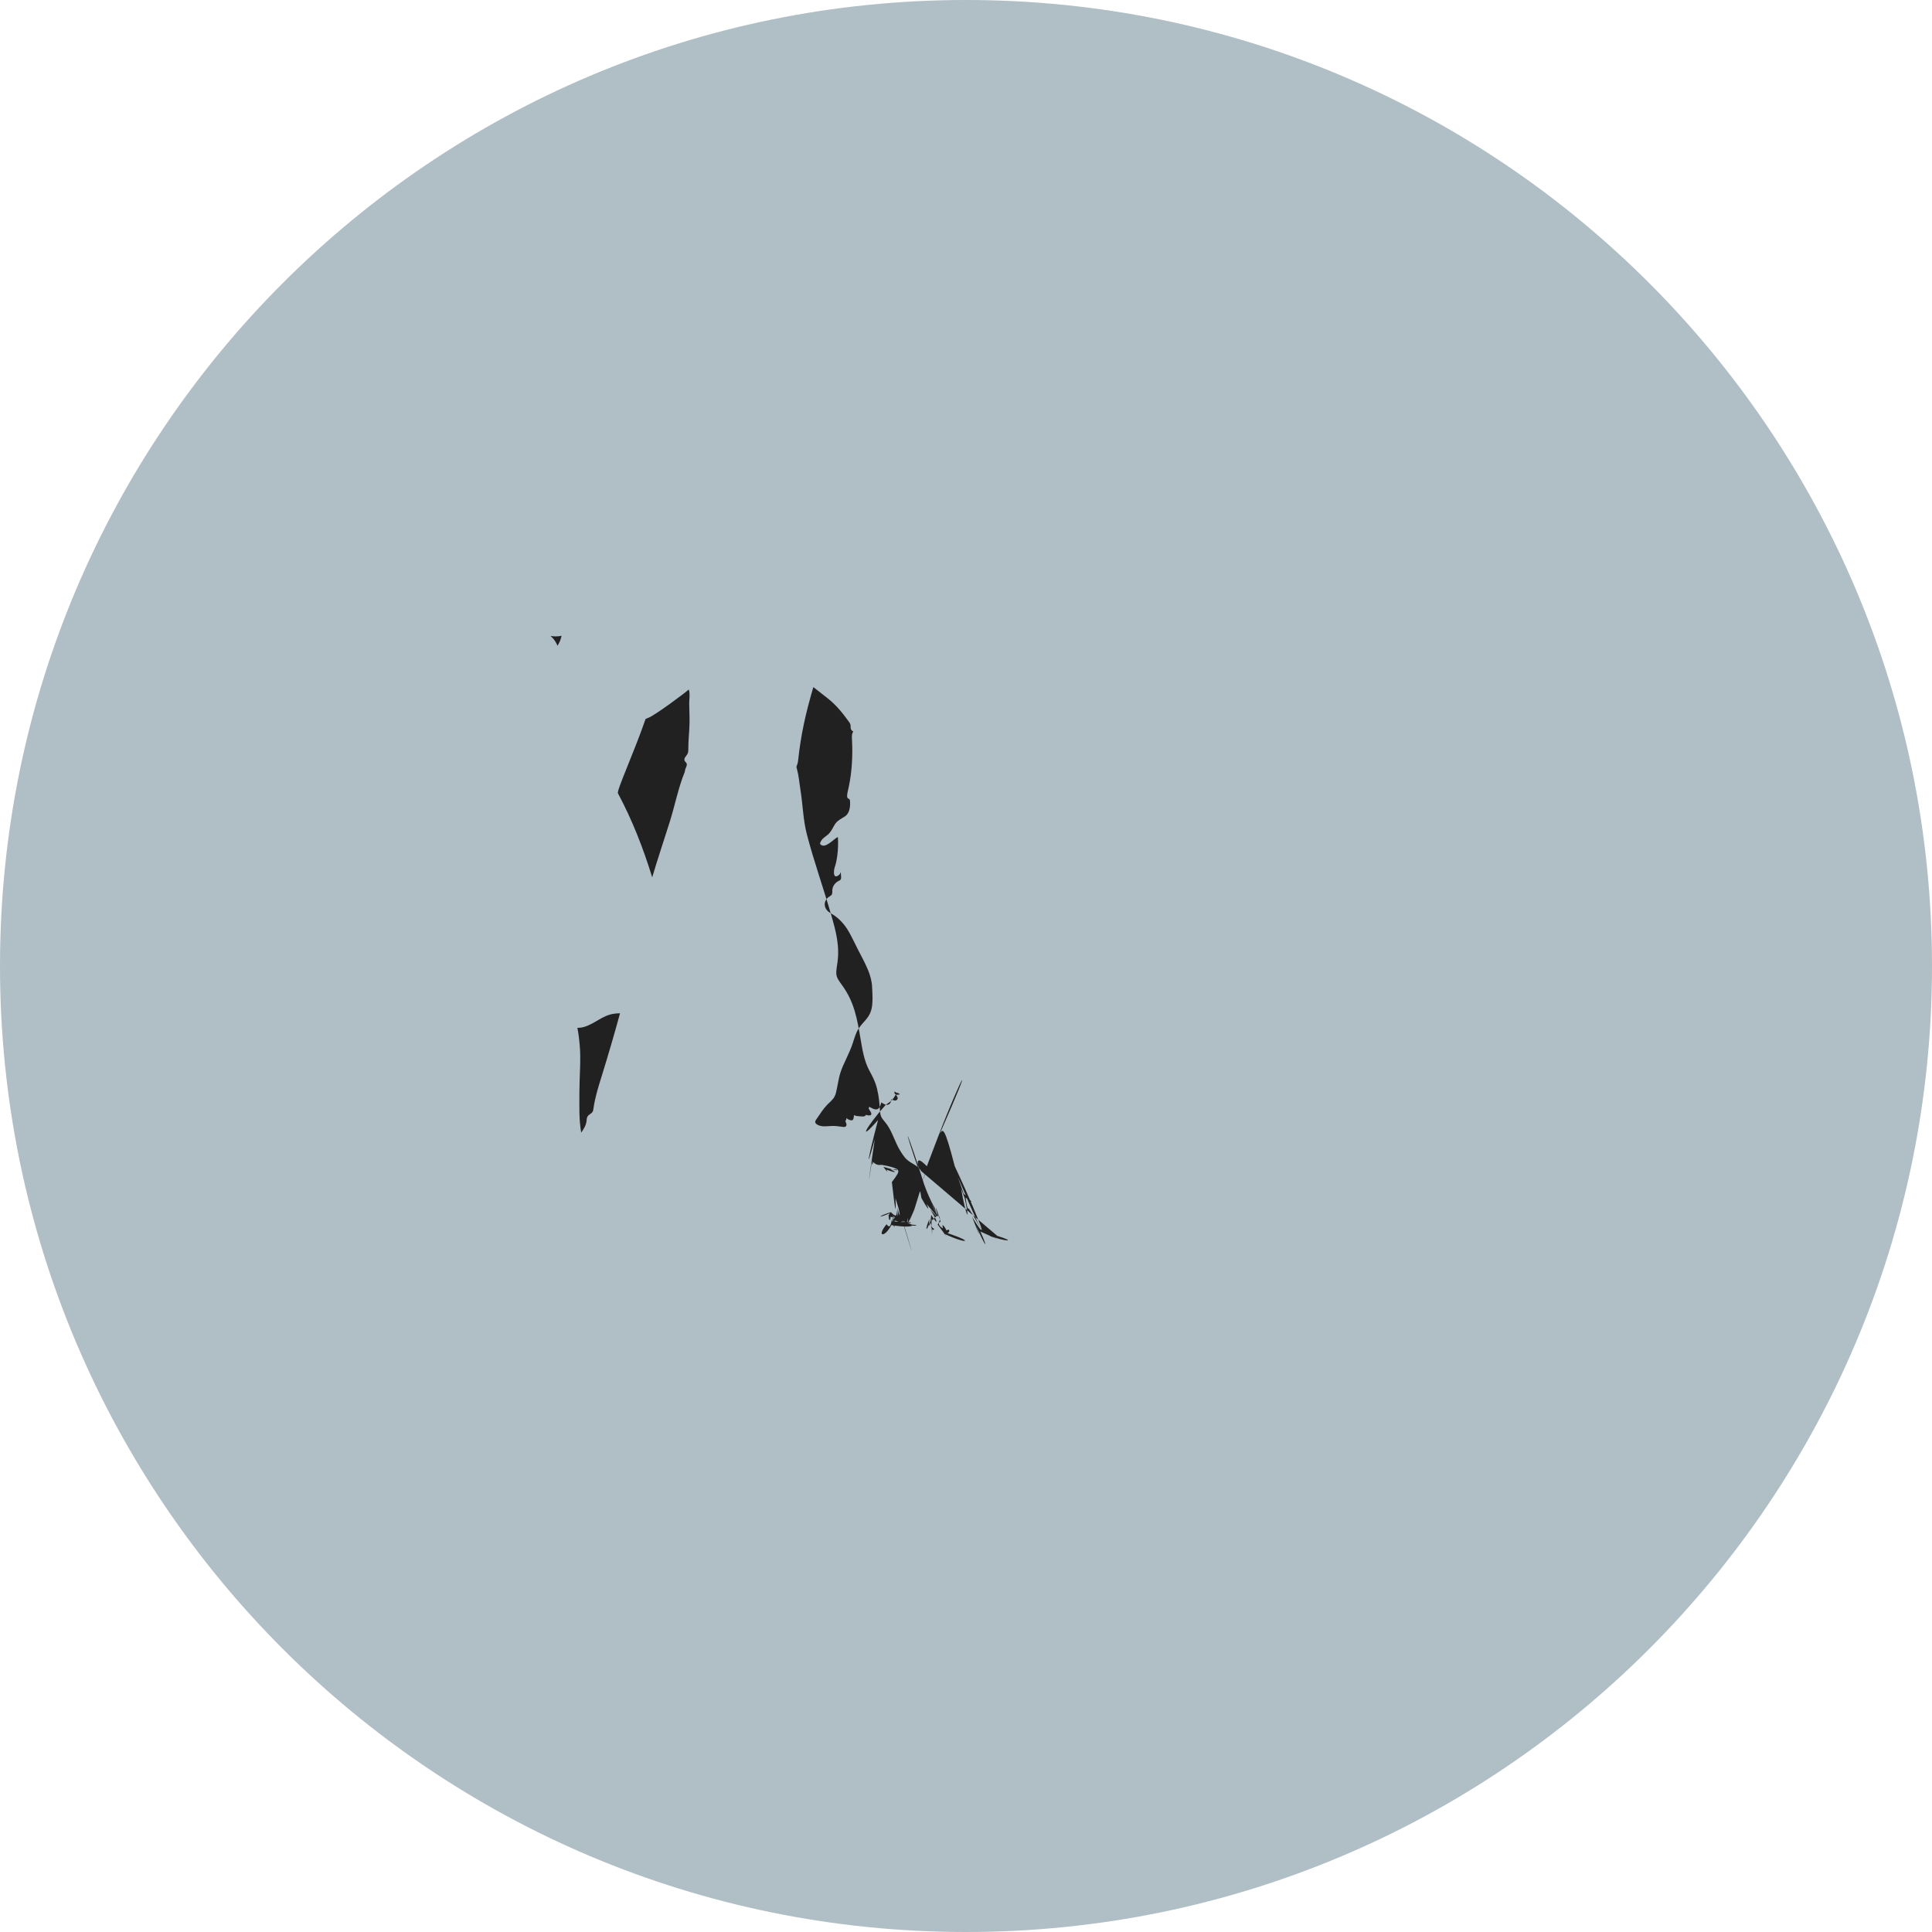
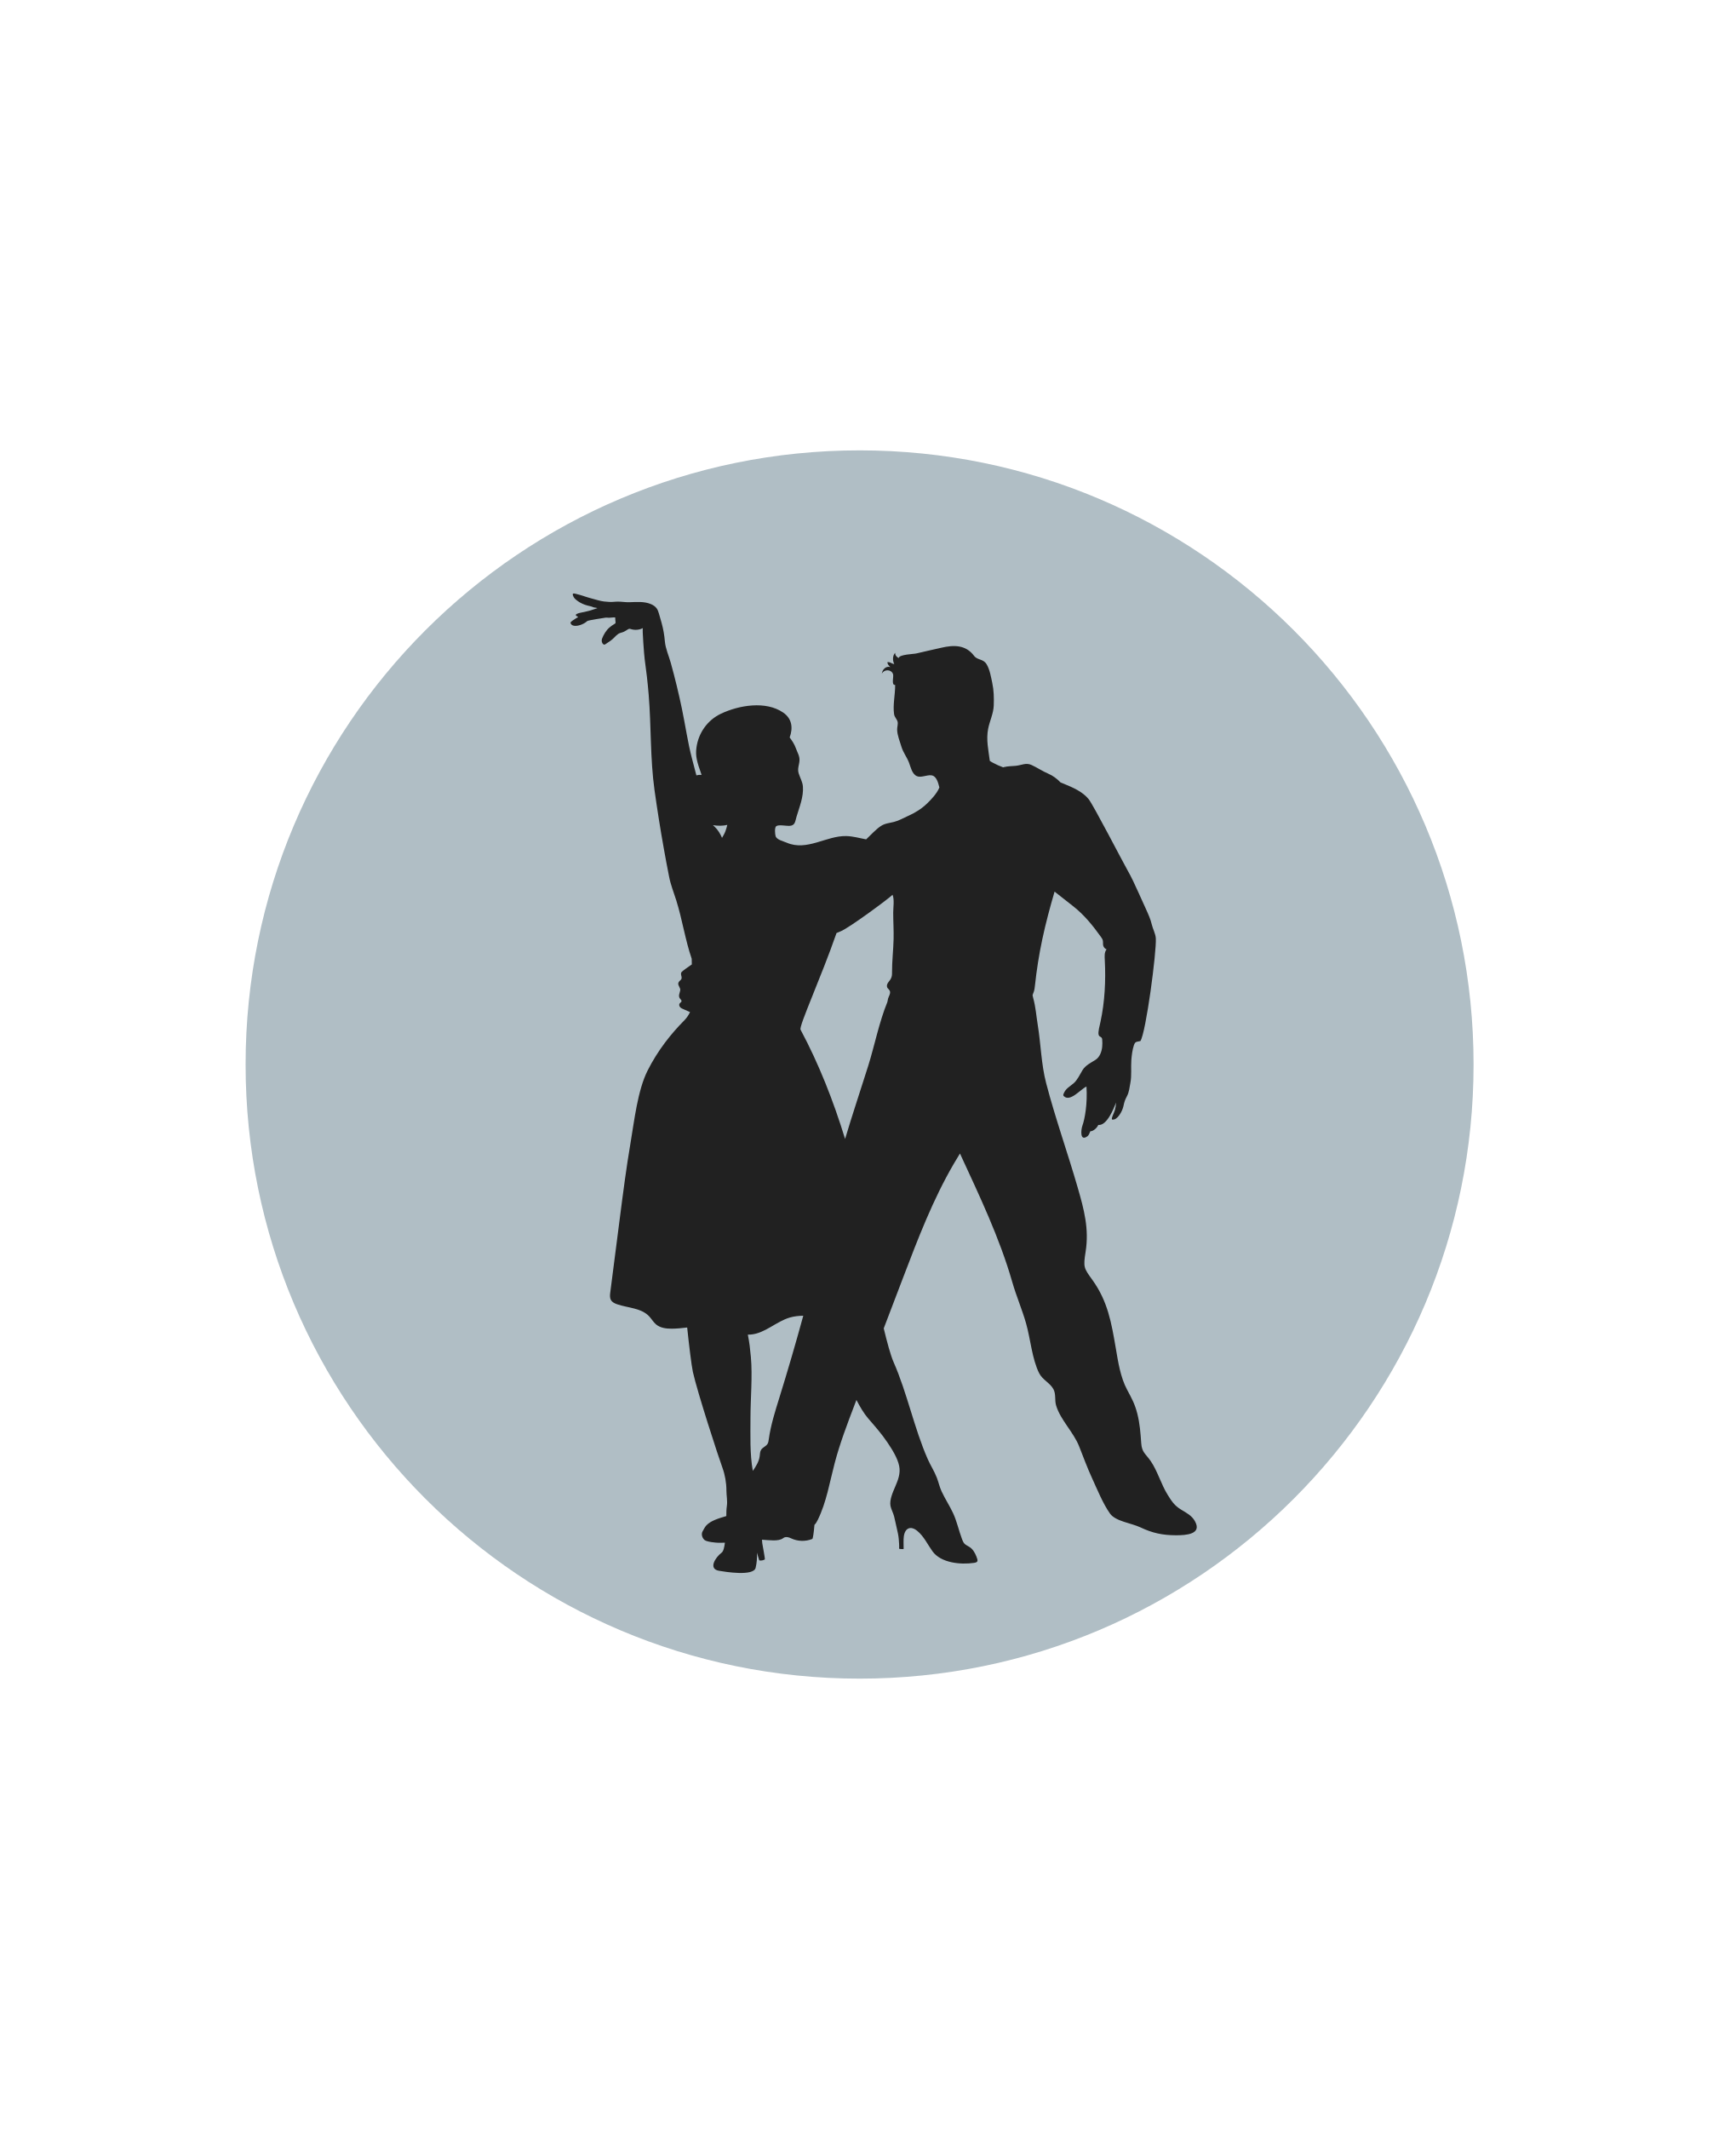
- <svg xmlns="http://www.w3.org/2000/svg" width="456" height="456" viewBox="0 0 600 600" version="1.1">
-   <circle cx="300" cy="300" r="300" fill="#B0BEC5" />
-   <g id="layer1" transform="matrix(0.4889786,0,0,0.4889786,108.2131,132.4296)">
-     <path d="m 135.37,132.956 c -0.26,1.056 -0.563,2.113 -0.956,3.182 -0.405,1.098 -1.045,2.112 -1.621,3.14 -0.888,-1.995 -1.971,-3.872 -3.598,-5.407 -0.282,-0.267 -0.572,-0.525 -0.85,-0.794 2.421,0.408 4.822,0.39 7.025,-0.12 z m 68.825,117.764 c -3.723,11.862 -7.757,23.774 -11.277,35.647 -5.657,-18.405 -12.679,-36.396 -21.765,-53.393 -0.896,-1.681 10.136,-25.712 17.573,-47.186 0.618,-0.283 1.247,-0.556 1.896,-0.796 4.036,-1.496 23.928,-16.26 25.488,-17.901 0.97,2.33 0.319,6.197 0.319,8.73 0,4.287 0.289,8.574 0.192,12.851 -0.124,5.45 -0.795,10.825 -0.769,16.319 0.006,1.293 -0.022,1.958 -0.57,3.078 -0.642,1.308 -2.285,2.412 -1.862,4.059 0.227,0.887 1.359,1.274 1.472,2.393 0.12,1.2 -0.672,2.189 -0.977,3.305 -0.132,0.484 -0.252,1.052 -0.338,1.644 -4.057,9.925 -6.216,21.162 -9.381,31.249 z M 146.686,422.629 c 0,-9.194 1.053,-20.599 0.193,-29.749 -0.412,-4.387 -0.666,-6.748 -1.482,-10.924 0.464,0.008 0.931,0 1.398,-0.038 6.994,-0.573 12.434,-6.382 19.175,-8.33 2.125,-0.615 4.307,-0.822 6.514,-0.863 -3.653,13.364 -7.531,26.667 -11.638,39.898 -2.094,6.741 -4.253,13.505 -5.221,20.498 -0.106,0.765 -0.206,1.56 -0.613,2.217 -0.752,1.208 -2.359,1.667 -3.123,2.869 -0.577,0.908 -0.559,2.053 -0.697,3.119 -0.351,2.69 -1.835,4.971 -3.361,7.209 -1.503,-8.459 -1.144,-17.403 -1.144,-25.905 z m 217.124,50.384 c -1.553,-2.722 -4.166,-4.028 -6.694,-5.562 -3.301,-2.002 -4.637,-4.124 -6.64,-7.339 -3.154,-5.065 -4.923,-11.578 -8.225,-16.371 -2.499,-3.631 -4.331,-4.207 -4.641,-8.766 -0.333,-4.913 -0.691,-9.591 -1.908,-14.402 -1.229,-4.857 -2.821,-7.627 -5.028,-11.776 -3.215,-6.047 -4.345,-13.478 -5.479,-20.128 -2.12,-12.425 -3.89,-22.962 -11.474,-33.481 -4.17,-5.785 -4.485,-6.083 -3.274,-13.784 1.748,-11.137 -0.764,-20.518 -3.864,-31.249 -4.94,-17.104 -10.914,-33.774 -15.416,-51.005 -2.424,-9.277 -2.587,-19.106 -4.129,-28.563 -0.714,-4.391 -0.992,-8.686 -2.194,-12.998 -0.114,-0.411 -0.22,-0.888 -0.323,-1.409 0.13,-0.581 0.398,-1.129 0.595,-1.694 0.351,-1.001 0.457,-2.066 0.572,-3.121 0.808,-7.543 2.001,-15.044 3.573,-22.465 1.666,-7.868 3.757,-15.635 6.008,-23.357 3.047,2.393 6.094,4.786 9.141,7.178 5.35,4.201 9.586,9.449 13.536,14.979 0.365,0.51 0.733,1.04 0.886,1.648 0.213,0.829 0.006,1.721 0.208,2.552 0.202,0.833 0.834,1.549 1.636,1.852 -1.152,1.439 -0.957,3.487 -0.861,5.328 0.514,9.899 -0.006,20.358 -2.101,30.041 -0.413,1.914 -1.296,5.009 -0.912,6.358 0.368,1.29 1.587,0.746 1.734,2.242 0.111,1.129 0.121,2.559 0,3.693 -0.249,2.325 -1.202,4.993 -3.25,6.298 -2.344,1.495 -4.89,2.645 -6.39,5.089 -1.301,2.123 -2.416,4.734 -4.335,6.395 -1.957,1.694 -3.915,2.519 -4.915,5.194 -0.085,0.225 -0.161,0.471 -0.093,0.701 0.051,0.169 0.172,0.306 0.3,0.429 3.104,2.922 8.221,-3.553 11.003,-4.745 0.55,8.419 -0.824,15.898 -1.959,19.025 -0.766,2.11 -1.344,8.082 2.514,5.192 0.656,-0.493 1.027,-1.212 1.21,-1.977 0.169,1.175 0.273,2.361 0.267,3.546 -0.002,0.421 -0.047,0.861 -0.285,1.212 -0.259,0.381 -0.695,0.598 -1.113,0.8 -2.193,1.057 -3.84,3.078 -4.146,5.496 -0.135,1.067 0.153,2.353 -0.378,3.29 -0.301,0.529 -0.902,0.832 -1.428,1.133 -1.523,0.868 -2.66,2.416 -2.96,4.154 -0.287,1.677 0.246,3.43 1.389,4.725 1.062,1.201 2.54,1.912 3.887,2.764 4.286,2.711 7.72,6.806 10.142,11.132 2.119,3.785 3.925,7.78 5.935,11.632 2.143,4.108 4.436,8.332 6.18,12.629 1.307,3.216 2.305,6.888 2.466,10.354 0.167,3.52 0.443,7.258 0.14,10.767 -0.365,4.222 -1.418,7.085 -4.276,10.371 -1.572,1.806 -3.239,3.509 -4.528,5.565 -1.693,2.701 -2.548,5.861 -3.532,8.881 -1.081,3.325 -2.569,6.616 -4.047,9.777 -1.535,3.285 -3.092,6.505 -4.119,9.998 -0.853,2.899 -1.281,5.998 -1.916,8.945 -0.42,1.944 -0.725,4.019 -1.72,5.712 -1.174,1.999 -3.012,3.358 -4.565,4.972 -2.596,2.702 -4.704,6.178 -6.875,9.254 -0.387,0.548 -0.783,1.161 -0.677,1.812 0.095,0.57 0.551,1.006 1.028,1.33 2.806,1.907 6.544,1.096 9.554,1.026 2.316,-0.053 4.482,0.214 6.727,0.56 0.67,0.102 1.408,0.197 1.959,-0.204 1.16,-0.847 0.368,-2.273 -0.15,-3.422 0.46,-0.56 0.73,-1.274 0.715,-2.001 0.181,0.196 0.377,0.38 0.588,0.539 0.522,0.395 1.134,0.63 1.757,0.812 0.475,0.14 1.009,0.252 1.446,0.016 0.932,-0.505 0.746,-2.237 1.094,-3.239 0.794,0.568 1.829,0.675 2.815,0.742 0.756,0.052 1.516,0.104 2.274,0.153 0.521,0.034 1.075,0.056 1.549,-0.163 0.397,-0.182 0.689,-0.529 0.956,-0.876 0.668,0.293 1.394,0.431 2.111,0.403 0.38,-0.014 0.785,-0.115 1.026,-0.41 0.429,-0.528 0.088,-1.291 -0.259,-1.875 -0.428,-0.722 -0.859,-1.449 -1.274,-2.178 0.195,-0.331 0.314,-0.692 0.344,-1.066 0.556,0.314 1.127,0.603 1.702,0.884 0.665,0.325 1.338,0.648 2.062,0.766 0.725,0.118 1.526,0.003 2.098,-0.459 0.43,-0.349 0.719,-0.847 0.951,-1.348 0.389,-0.833 0.69,-1.707 0.863,-2.607 0.377,0.256 0.767,0.498 1.164,0.729 0.595,0.346 1.229,0.659 1.913,0.774 0.685,0.115 1.432,0.007 1.991,-0.399 0.937,-0.683 1.183,-1.951 1.338,-3.098 0.182,0.098 0.365,0.192 0.552,0.281 0.639,0.306 1.324,0.594 2.036,0.522 0.714,-0.073 1.365,-0.621 1.434,-1.335 0.047,-0.475 -0.173,-0.927 -0.425,-1.331 -0.446,-0.714 -0.992,-1.367 -1.622,-1.918 0.127,-0.469 0.118,-0.973 -0.044,-1.432 0.166,0.303 0.278,0.431 0.435,0.497 1.067,0.767 1.678,1.021 1.044,0.433 2.104,0.919 3.173,1.395 -0.69,1.476 -1.621,2.863 -2.873,4.126 -6.33,6.388 -12.839,14.462 -17.89,24.497 -4.827,9.591 -6.498,24.605 -8.3,35.192 -2.067,12.144 -3.64,24.369 -5.212,36.589 -1.564,12.157 -3.129,24.312 -4.693,36.468 -0.166,1.283 -0.311,2.673 0.333,3.796 0.635,1.108 1.891,1.689 3.102,2.096 5.332,1.794 11.705,1.779 15.569,5.868 1.186,1.256 2.036,2.823 3.357,3.936 2.053,1.731 4.918,2.099 7.604,2.092 2.533,-0.007 5.072,-0.28 7.606,-0.579 0.826,7.941 2.115,18.713 2.791,21.733 2.294,10.234 12.53,41.598 14.451,46.815 1.242,3.379 1.926,7.387 1.926,10.981 0,2.751 0.597,5.011 0.211,7.713 -0.229,1.609 -0.267,3.24 -0.255,4.874 -3.935,1.178 -7.537,2.22 -9.762,4.561 -0.616,0.649 -1.44,2.173 -1.879,2.994 -0.743,1.389 -0.075,3.304 1.076,4.187 1.152,0.882 5.517,1.299 6.909,1.305 1.024,0.006 2.005,-0.012 2.971,-0.042 -0.284,2.223 -0.706,4.177 -1.583,4.848 -3.275,2.505 -6.547,7.953 -1.349,8.862 3.06,0.536 16.938,2.791 17.939,-1.442 0.571,-2.416 0.781,-4.918 0.619,-7.396 0.39,1.261 0.778,2.522 1.167,3.784 0.917,0.161 1.89,-0.009 2.697,-0.472 0.246,-0.14 -1.151,-7.151 -1.238,-7.904 -0.069,-0.616 -0.118,-1.188 -0.146,-1.74 3.477,0.206 8.107,0.939 10.284,-0.72 0.548,-0.418 1.6,-1.055 3.905,0.034 3.261,1.541 7.025,1.658 10.401,0.321 0.285,-0.112 0.743,-3.027 1.046,-6.859 0.698,-0.695 1.217,-1.621 1.656,-2.517 4.23,-8.624 5.762,-18.272 8.205,-27.562 2.571,-9.777 6.183,-19.245 9.787,-28.69 0.289,-0.759 0.579,-1.516 0.868,-2.274 1.668,3.214 3.606,6.566 5.822,9.124 3.251,3.75 6.616,7.555 9.374,11.7 2.265,3.404 4.888,7.455 5.707,11.516 0.713,3.546 -0.591,6.846 -1.975,10.063 -1.132,2.629 -2.866,6.475 -2.274,9.399 0.337,1.66 1.309,3.358 1.748,5.048 0.572,2.192 0.808,3.808 1.354,5.995 0.356,1.432 0.796,3.508 0.911,4.986 0.1,1.295 0.307,3.565 0.178,4.831 -0.011,0.112 2.221,0.343 2.221,0.074 0,-1.682 -0.15,-4.502 0.098,-6.162 0.621,-4.132 3.414,-5.211 6.58,-2.6 3.237,2.668 4.987,6.557 7.397,9.925 4.11,5.744 13.743,6.651 20.318,5.684 2.167,-0.319 1.918,-1.129 1.151,-3.135 -0.638,-1.669 -1.748,-3.616 -3.317,-4.589 -2.207,-1.369 -2.701,-1.225 -3.718,-3.922 -1.567,-4.152 -2.487,-8.673 -4.369,-12.686 -1.711,-3.645 -3.921,-6.971 -5.6,-10.601 -0.989,-2.135 -1.462,-4.415 -2.295,-6.609 -1.204,-3.168 -3.11,-6.066 -4.484,-9.169 -6.523,-14.764 -10.128,-32.586 -16.67,-47.352 -1.465,-3.307 -3.21,-9.846 -4.814,-16.486 3.167,-8.299 6.335,-16.599 9.503,-24.899 7.25,-18.997 14.547,-38.093 24.807,-55.65 0.956,-1.636 1.941,-3.254 2.936,-4.869 9.492,20.607 19.321,41.047 25.56,62.8 1.958,6.827 4.811,13.393 6.753,20.221 2.133,7.5 2.942,17.6 6.445,24.411 1.618,3.149 5.356,4.677 6.96,7.776 1.23,2.376 0.515,5.252 1.217,7.708 2.033,7.115 8.525,13.123 11.29,20.132 2.062,5.226 3.965,10.421 6.299,15.495 2.501,5.442 5.373,12.562 8.782,17.336 2.737,3.833 10.371,4.617 14.878,6.751 5.871,2.78 10.782,3.836 17.346,3.853 4.878,0.012 12.933,-0.451 9.228,-6.947 z" style="clip-rule:evenodd;fill:#212121;fill-rule:nonzero;stroke-width:0.265;stroke-linejoin:round;stroke-miterlimit:2" />
+ <svg xmlns="http://www.w3.org/2000/svg" width="424mm" height="520mm" viewBox="0 0 424 520" version="1.1" id="svg1" xml:space="preserve">
+   <defs id="defs1" />
+   <g id="background" transform="matrix(0.5,0,0,0.5,60,110)">
+     <circle cx="300" cy="300" r="300" fill="#B0BEC5" />
+   </g>
+   <g id="dancers" transform="matrix(0.5,0,0,0.5,110,135)">
+     <path d="m 135.37,132.956 c -0.26,1.056 -0.563,2.113 -0.956,3.182 -0.405,1.098 -1.045,2.112 -1.621,3.14 -0.888,-1.995 -1.971,-3.872 -3.598,-5.407 -0.282,-0.267 -0.572,-0.525 -0.85,-0.794 2.421,0.408 4.822,0.39 7.025,-0.12 z m 68.825,117.764 c -3.723,11.862 -7.757,23.774 -11.277,35.647 -5.657,-18.405 -12.679,-36.396 -21.765,-53.393 -0.896,-1.681 10.136,-25.712 17.573,-47.186 0.618,-0.283 1.247,-0.556 1.896,-0.796 4.036,-1.496 23.928,-16.26 25.488,-17.901 0.97,2.33 0.319,6.197 0.319,8.73 0,4.287 0.289,8.574 0.192,12.851 -0.124,5.45 -0.795,10.825 -0.769,16.319 0.006,1.293 -0.022,1.958 -0.57,3.078 -0.642,1.308 -2.285,2.412 -1.862,4.059 0.227,0.887 1.359,1.274 1.472,2.393 0.12,1.2 -0.672,2.189 -0.977,3.305 -0.132,0.484 -0.252,1.052 -0.338,1.644 -4.057,9.925 -6.216,21.162 -9.381,31.249 z M 146.686,422.629 c 0,-9.194 1.053,-20.599 0.193,-29.749 -0.412,-4.387 -0.666,-6.748 -1.482,-10.924 0.464,0.008 0.931,0 1.398,-0.038 6.994,-0.573 12.434,-6.382 19.175,-8.33 2.125,-0.615 4.307,-0.822 6.514,-0.863 -3.653,13.364 -7.531,26.667 -11.638,39.898 -2.094,6.741 -4.253,13.505 -5.221,20.498 -0.106,0.765 -0.206,1.56 -0.613,2.217 -0.752,1.208 -2.359,1.667 -3.123,2.869 -0.577,0.908 -0.559,2.053 -0.697,3.119 -0.351,2.69 -1.835,4.971 -3.361,7.209 -1.503,-8.459 -1.144,-17.403 -1.144,-25.905 z m 217.124,50.384 c -1.553,-2.722 -4.166,-4.028 -6.694,-5.562 -3.301,-2.002 -4.637,-4.124 -6.64,-7.339 -3.154,-5.065 -4.923,-11.578 -8.225,-16.371 -2.499,-3.631 -4.331,-4.207 -4.641,-8.766 -0.333,-4.913 -0.691,-9.591 -1.908,-14.402 -1.229,-4.857 -2.821,-7.627 -5.028,-11.776 -3.215,-6.047 -4.345,-13.478 -5.479,-20.128 -2.12,-12.425 -3.89,-22.962 -11.474,-33.481 -4.17,-5.785 -4.485,-6.083 -3.274,-13.784 1.748,-11.137 -0.764,-20.518 -3.864,-31.249 -4.94,-17.104 -10.914,-33.774 -15.416,-51.005 -2.424,-9.277 -2.587,-19.106 -4.129,-28.563 -0.714,-4.391 -0.992,-8.686 -2.194,-12.998 -0.114,-0.411 -0.22,-0.888 -0.323,-1.409 0.13,-0.581 0.398,-1.129 0.595,-1.694 0.351,-1.001 0.457,-2.066 0.572,-3.121 0.808,-7.543 2.001,-15.044 3.573,-22.465 1.666,-7.868 3.757,-15.635 6.008,-23.357 3.047,2.393 6.094,4.786 9.141,7.178 5.35,4.201 9.586,9.449 13.536,14.979 0.365,0.51 0.733,1.04 0.886,1.648 0.213,0.829 0.006,1.721 0.208,2.552 0.202,0.833 0.834,1.549 1.636,1.852 -1.152,1.439 -0.957,3.487 -0.861,5.328 0.514,9.899 -0.006,20.358 -2.101,30.041 -0.413,1.914 -1.296,5.009 -0.912,6.358 0.368,1.29 1.587,0.746 1.734,2.242 0.111,1.129 0.121,2.559 0,3.693 -0.249,2.325 -1.202,4.993 -3.25,6.298 -2.344,1.495 -4.89,2.645 -6.39,5.089 -1.301,2.123 -2.416,4.734 -4.335,6.395 -1.957,1.694 -3.915,2.519 -4.915,5.194 -0.085,0.225 -0.161,0.471 -0.093,0.701 0.051,0.169 0.172,0.306 0.3,0.429 3.104,2.922 8.221,-3.553 11.003,-4.745 0.55,8.419 -0.824,15.898 -1.959,19.025 -0.766,2.11 -1.344,8.082 2.514,5.192 0.656,-0.493 1.027,-1.744 1.358,-2.407 0.026,-0.051 0.273,0.212 1.341,-0.354 1.239,-0.657 2.149,-1.845 2.528,-2.705 4.187,0.491 7.602,-8.073 8.65,-10.958 -0.031,1.396 -0.18,2.37 -0.545,3.71 -0.331,1.222 -2.249,4.841 -1.178,4.611 2.361,0.396 4.818,-4.031 5.332,-6.466 0.46,-2.176 0.786,-3.149 1.715,-4.896 1.12,-2.106 1.23,-4.116 1.681,-6.429 0.736,-3.772 0.211,-7.472 0.488,-11.28 0.158,-2.15 0.518,-5.067 1.214,-7.113 0.695,-2.045 1.151,-1.663 3.213,-2.164 2.712,-4.025 7.968,-43.777 7.528,-50.263 -0.143,-2.11 -1.506,-4.685 -1.986,-6.746 -0.584,-2.503 -1.652,-4.865 -2.712,-7.206 -1.251,-2.76 -2.502,-5.521 -3.754,-8.281 -1.72,-3.799 -3.445,-7.604 -5.523,-11.218 -2.177,-3.787 -16.613,-31.755 -18.854,-34.473 -3.032,-3.679 -7.621,-5.632 -12.026,-7.454 -0.559,-0.23 -1.122,-0.461 -1.688,-0.683 -1.71,-1.801 -3.786,-3.345 -6.081,-4.319 -2.943,-1.25 -5.196,-2.884 -8.068,-4.196 -2.795,-1.274 -4.779,0.097 -7.739,0.396 -1.973,0.199 -3.779,0.136 -5.737,0.616 -0.143,0.035 -0.28,0.088 -0.422,0.128 -1.745,-0.633 -3.451,-1.386 -5.024,-2.257 -0.564,-0.313 -1.052,-0.575 -1.495,-0.904 -0.67,-5.244 -1.849,-10.33 -0.817,-15.656 0.754,-3.9 2.601,-7.392 2.743,-11.422 0.132,-3.756 0.053,-7.365 -0.727,-11.02 -0.613,-2.869 -1.21,-6.491 -2.732,-9.047 -1.682,-2.827 -4.487,-1.943 -6.175,-4.19 -4.075,-5.427 -9.917,-5.358 -16.071,-3.91 -4.001,0.94 -8.044,1.768 -12.024,2.75 -1.465,0.363 -8.366,0.445 -8.739,2.263 -0.981,-0.53 -1.773,-1.38 -1.687,-2.565 -1.333,1.384 -1.323,3.85 -0.459,5.483 -1.215,-0.028 -2.077,-1.198 -3.335,-0.875 -0.025,0.895 0.713,1.755 1.434,2.369 -2.164,-0.677 -3.958,1.257 -4.166,3.237 1.042,-2.141 4.452,-2.33 5.448,0.124 0.508,1.25 -1.004,5.545 1.068,5.372 0,4.934 -1.191,9.777 -0.535,14.255 0.219,1.5 1.351,2.365 1.703,3.657 0.309,1.133 -0.225,2.654 -0.205,3.82 0.05,2.926 1.262,5.599 2.075,8.37 0.845,2.876 2.574,4.955 3.671,7.716 0.85,2.14 1.441,5.603 3.858,6.714 1.959,0.9 4.846,-0.605 6.959,-0.412 2.665,0.243 3.411,3.442 4.076,5.951 -1.185,2.957 -4.035,5.923 -5.949,7.774 -2.827,2.733 -5.949,4.64 -9.505,6.214 -2.219,0.98 -4.349,2.258 -6.733,2.851 -2.451,0.61 -4.533,0.697 -6.632,2.157 -2.476,1.723 -4.631,4.179 -6.836,6.24 -0.041,0.039 -0.079,0.077 -0.119,0.115 -0.125,-0.023 -0.249,-0.041 -0.375,-0.065 -3.108,-0.596 -6.19,-1.472 -9.355,-1.543 -9.739,-0.224 -19.211,7.528 -29.086,3.236 -1.666,-0.724 -4.909,-1.401 -5.437,-3.206 -0.278,-0.953 -0.604,-4.229 0.344,-4.884 1.205,-0.831 4.851,-0.055 6.325,-0.117 2.916,-0.121 2.822,-2.018 3.563,-4.505 1.412,-4.741 3.503,-9.687 3.111,-14.761 -0.171,-2.229 -1.393,-4.233 -2.055,-6.353 -0.738,-2.361 0.27,-4.076 0.385,-6.394 0.108,-2.176 -1.038,-3.856 -1.736,-5.823 -0.704,-1.985 -1.81,-3.699 -3.064,-5.363 1.715,-4.667 1.156,-9.182 -3.171,-12.155 -8.51,-5.851 -21.619,-3.598 -30.413,0.567 -6.628,3.14 -11.02,9.46 -11.964,16.577 -0.549,4.136 0.193,6.744 2.505,13.294 -0.967,-0.059 -1.8,0.031 -2.534,0.237 -0.716,-2.74 -1.435,-5.478 -2.152,-8.217 -2.108,-8.044 -3.213,-16.126 -4.899,-24.227 -1.568,-7.532 -3.382,-15.014 -5.438,-22.428 -0.94,-3.39 -2.603,-7.057 -2.907,-10.561 -0.273,-3.15 -0.756,-5.96 -1.605,-9.066 -0.402,-1.473 -0.823,-2.94 -1.262,-4.402 -0.274,-0.913 -0.564,-1.841 -1.111,-2.623 -0.676,-0.965 -1.702,-1.637 -2.785,-2.104 -3.356,-1.446 -7.104,-1.04 -10.657,-0.953 -1.826,0.044 -3.606,-0.274 -5.412,-0.293 -1.549,-0.015 -3.07,0.3 -4.64,0.126 -0.783,-0.087 -1.559,-0.104 -2.344,-0.201 -1.882,-0.233 -3.98,-0.939 -5.811,-1.404 -2.733,-0.696 -5.033,-1.664 -7.766,-2.296 -0.363,-0.084 -1.273,-0.366 -1.552,-0.019 -0.188,0.235 0.084,0.896 0.184,1.155 0.403,1.036 1.276,1.693 2.161,2.342 1.423,1.044 3.142,1.798 4.856,2.229 0.947,0.238 1.786,0.36 2.677,0.777 0.698,0.326 1.366,0.115 2.072,0.5 -3.724,1.284 -4.431,1.412 -6.423,1.862 -0.512,0.117 -4.08,0.615 -4.109,1.477 -0.013,0.354 0.706,0.707 1.151,0.934 0.114,0.058 -1.03,0.637 -1.151,0.736 -0.709,0.578 -2.698,1.541 -2.569,2.183 0.287,1.436 2.293,1.854 4.751,1.027 1.169,-0.392 2.516,-1.044 3.393,-1.914 0.416,-0.411 8.583,-1.608 9.12,-1.7 0.383,-0.064 0.981,0.084 1.4,0.081 1.059,-0.004 2.106,-0.242 3.158,-0.184 0.038,0.715 0.056,1.414 0.152,2.133 0.103,0.766 -0.068,0.824 -0.719,1.195 -0.798,0.455 -1.495,0.987 -2.204,1.579 -1.621,1.357 -2.926,3.529 -3.662,5.512 -0.314,0.847 -0.163,1.965 0.533,2.612 0.564,0.527 0.855,0.226 1.422,-0.137 1.504,-0.961 2.822,-1.826 4.074,-3.122 0.583,-0.603 1.206,-1.258 1.911,-1.718 0.698,-0.455 1.548,-0.584 2.314,-0.87 0.821,-0.305 1.56,-0.83 2.315,-1.291 0.243,-0.149 0.497,-0.302 0.782,-0.326 0.272,-0.023 0.539,0.075 0.801,0.159 1.903,0.603 4.044,0.416 5.813,-0.508 -0.397,0.207 0.635,13.5 0.865,15.128 0.814,5.767 1.48,11.548 1.96,17.353 1.288,15.598 0.695,31.194 2.857,46.679 1.319,9.444 2.816,18.861 4.488,28.249 0.835,4.693 1.715,9.379 2.639,14.056 0.819,4.149 2.26,7.587 3.514,11.588 2.936,9.369 4.357,19.254 7.532,28.494 0,0.024 0,0.044 -0.003,0.069 -0.008,0.885 0.015,1.783 0.056,2.687 -1.83,1.274 -4.646,3.197 -5.057,3.775 -0.424,0.594 -0.169,1.405 0.007,2.115 0.432,1.752 -0.949,1.739 -1.486,3.018 -0.509,1.214 1.082,2.441 0.871,3.741 -0.235,1.45 -1.187,2.783 -0.003,4.199 0.28,0.336 0.688,0.659 0.645,1.094 -0.048,0.484 -0.615,0.712 -0.907,1.1 -0.298,0.391 -0.278,0.932 -0.07,1.388 0.073,0.157 0.166,0.303 0.278,0.431 0.435,0.497 1.067,0.767 1.678,1.021 1.044,0.433 2.104,0.919 3.173,1.395 -0.69,1.476 -1.621,2.863 -2.873,4.126 -6.33,6.388 -12.839,14.462 -17.89,24.497 -4.827,9.591 -6.498,24.605 -8.3,35.192 -2.067,12.144 -3.64,24.369 -5.212,36.589 -1.564,12.157 -3.129,24.312 -4.693,36.468 -0.166,1.283 -0.311,2.673 0.333,3.796 0.635,1.108 1.891,1.689 3.102,2.096 5.332,1.794 11.705,1.779 15.569,5.868 1.186,1.256 2.036,2.823 3.357,3.936 2.053,1.731 4.918,2.099 7.604,2.092 2.533,-0.007 5.072,-0.28 7.606,-0.579 0.826,7.941 2.115,18.713 2.791,21.733 2.294,10.234 12.53,41.598 14.451,46.815 1.242,3.379 1.926,7.387 1.926,10.981 0,2.751 0.597,5.011 0.211,7.713 -0.229,1.609 -0.267,3.24 -0.255,4.874 -3.935,1.178 -7.537,2.22 -9.762,4.561 -0.616,0.649 -1.44,2.173 -1.879,2.994 -0.743,1.389 -0.075,3.304 1.076,4.187 1.152,0.882 5.517,1.299 6.909,1.305 1.024,0.006 2.005,-0.012 2.971,-0.042 -0.284,2.223 -0.706,4.177 -1.583,4.848 -3.275,2.505 -6.547,7.953 -1.349,8.862 3.06,0.536 16.938,2.791 17.939,-1.442 0.571,-2.416 0.781,-4.918 0.619,-7.396 0.39,1.261 0.778,2.522 1.167,3.784 0.917,0.161 1.89,-0.009 2.697,-0.472 0.246,-0.14 -1.151,-7.151 -1.238,-7.904 -0.069,-0.616 -0.118,-1.188 -0.146,-1.74 3.477,0.206 8.107,0.939 10.284,-0.72 0.548,-0.418 1.6,-1.055 3.905,0.034 3.261,1.541 7.025,1.658 10.401,0.321 0.285,-0.112 0.743,-3.027 1.046,-6.859 0.698,-0.695 1.217,-1.621 1.656,-2.517 4.23,-8.624 5.762,-18.272 8.205,-27.562 2.571,-9.777 6.183,-19.245 9.787,-28.69 0.289,-0.759 0.579,-1.516 0.868,-2.274 1.668,3.214 3.606,6.566 5.822,9.124 3.251,3.75 6.616,7.555 9.374,11.7 2.265,3.404 4.888,7.455 5.707,11.516 0.713,3.546 -0.591,6.846 -1.975,10.063 -1.132,2.629 -2.866,6.475 -2.274,9.399 0.337,1.66 1.309,3.358 1.748,5.048 0.572,2.192 0.808,3.808 1.354,5.995 0.356,1.432 0.796,3.508 0.911,4.986 0.1,1.295 0.307,3.565 0.178,4.831 -0.011,0.112 2.221,0.343 2.221,0.074 0,-1.682 -0.15,-4.502 0.098,-6.162 0.621,-4.132 3.414,-5.211 6.58,-2.6 3.237,2.668 4.987,6.557 7.397,9.925 4.11,5.744 13.743,6.651 20.318,5.684 2.167,-0.319 1.918,-1.129 1.151,-3.135 -0.638,-1.669 -1.748,-3.616 -3.317,-4.589 -2.207,-1.369 -2.701,-1.225 -3.718,-3.922 -1.567,-4.152 -2.487,-8.673 -4.369,-12.686 -1.711,-3.645 -3.921,-6.971 -5.6,-10.601 -0.989,-2.135 -1.462,-4.415 -2.295,-6.609 -1.204,-3.168 -3.11,-6.066 -4.484,-9.169 -6.523,-14.764 -10.128,-32.586 -16.67,-47.352 -1.465,-3.307 -3.21,-9.846 -4.814,-16.486 3.167,-8.299 6.335,-16.599 9.503,-24.899 7.25,-18.997 14.547,-38.093 24.807,-55.65 0.956,-1.636 1.941,-3.254 2.936,-4.869 9.492,20.607 19.321,41.047 25.56,62.8 1.958,6.827 4.811,13.393 6.753,20.221 2.133,7.5 2.942,17.6 6.445,24.411 1.618,3.149 5.356,4.677 6.96,7.776 1.23,2.376 0.515,5.252 1.217,7.708 2.033,7.115 8.525,13.123 11.29,20.132 2.062,5.226 3.965,10.421 6.299,15.495 2.501,5.442 5.373,12.562 8.782,17.336 2.737,3.833 10.371,4.617 14.878,6.751 5.871,2.78 10.782,3.836 17.346,3.853 4.878,0.012 12.933,-0.451 9.228,-6.947 z" style="clip-rule:evenodd;fill:#212121;fill-rule:nonzero;stroke-width:0.265;stroke-linejoin:round;stroke-miterlimit:2" id="path1" />
  </g>
</svg>
